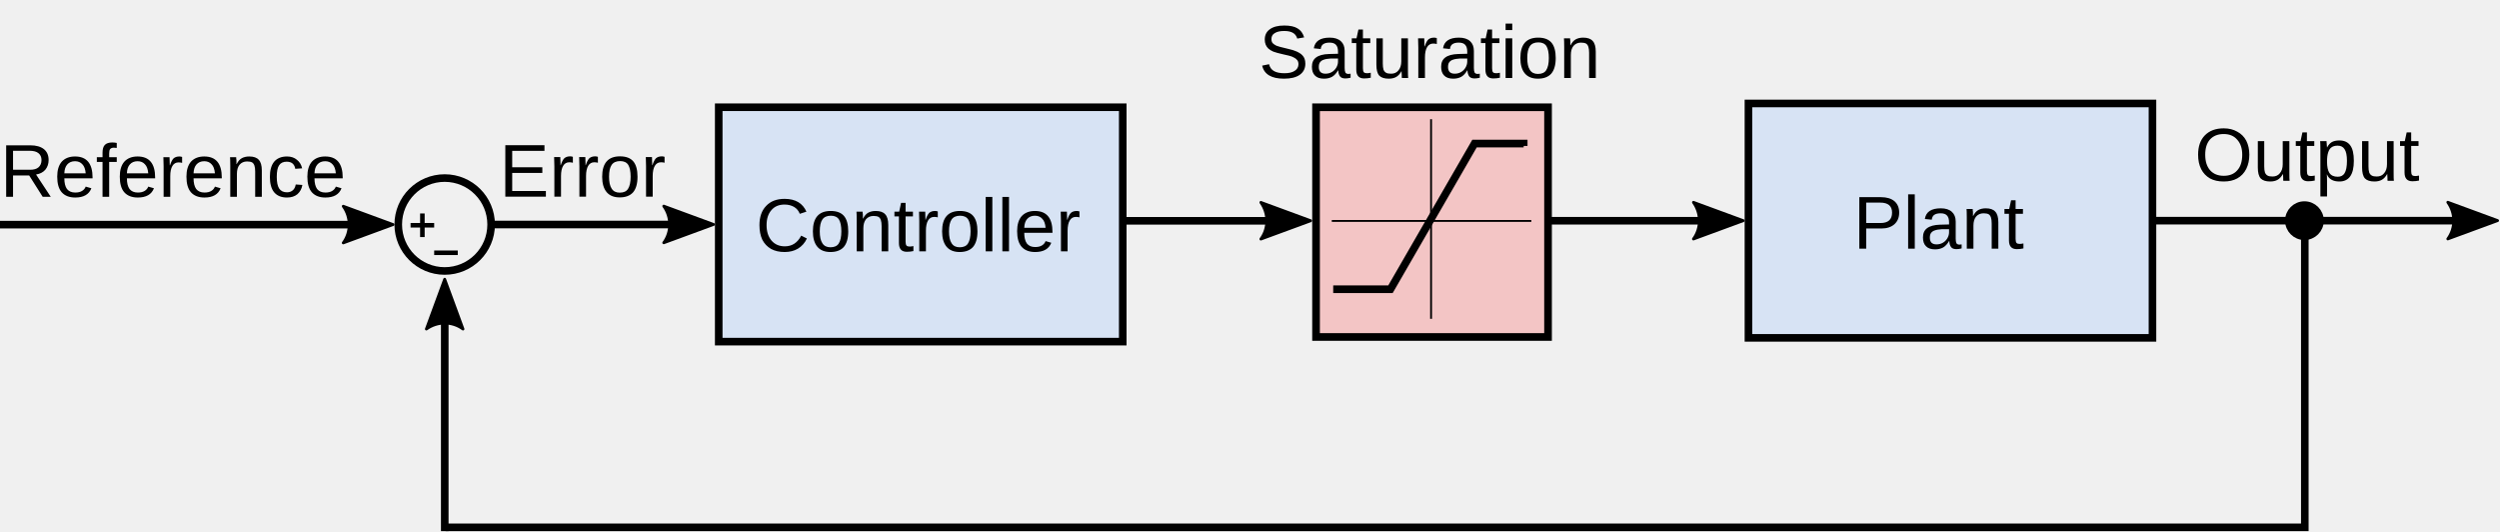
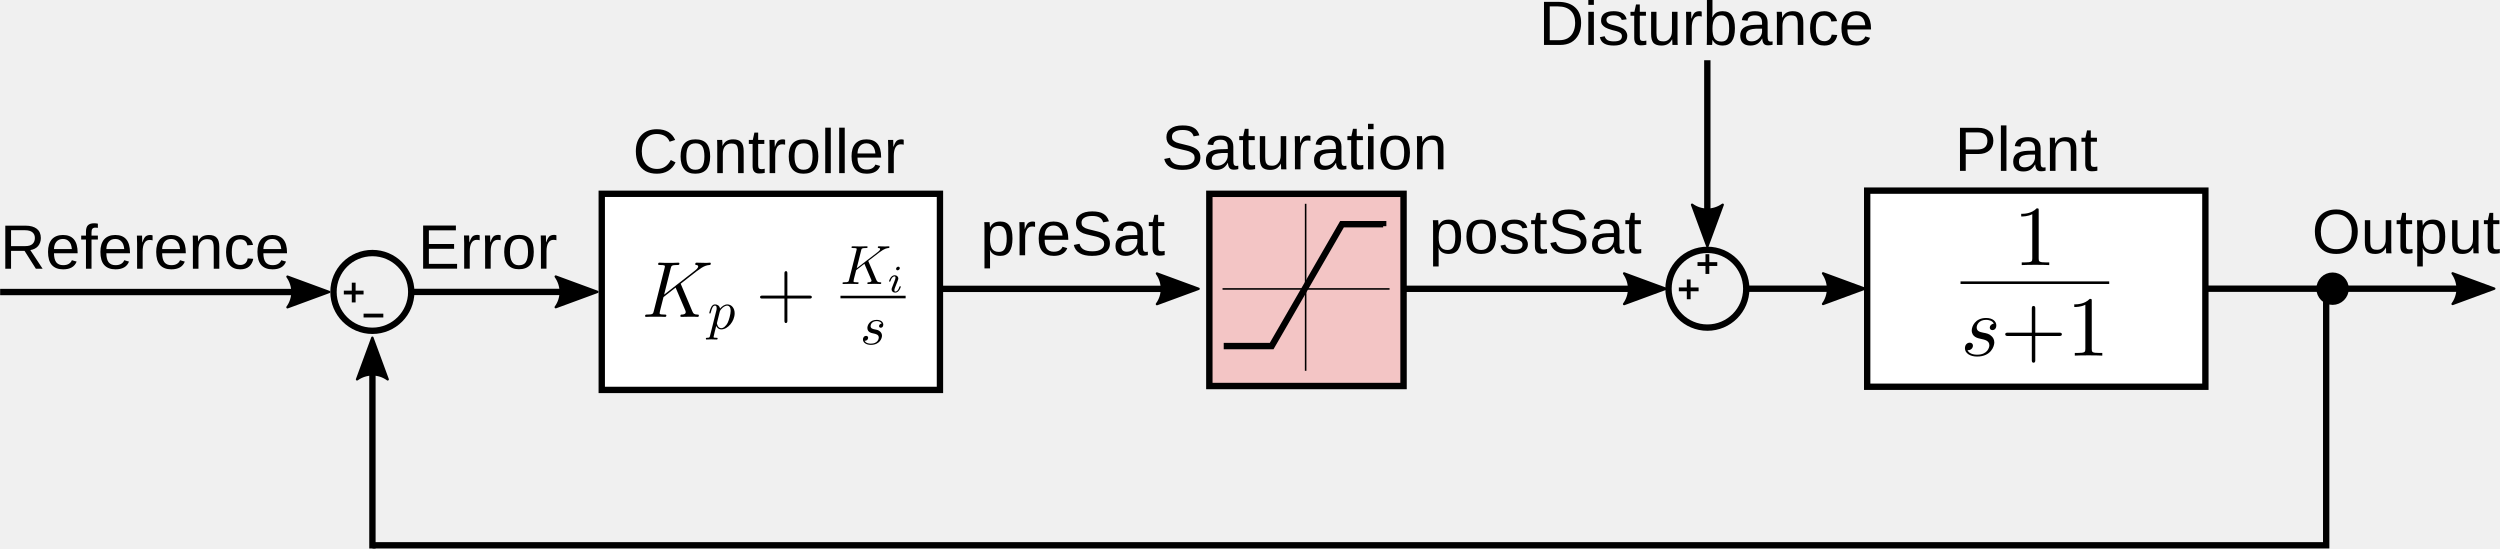
- <svg xmlns="http://www.w3.org/2000/svg" xmlns:xlink="http://www.w3.org/1999/xlink" width="6.48in" height="1.377in" viewBox="0 0 164.604 34.966" version="1.1" id="svg8" xml:space="preserve">
+ <svg xmlns="http://www.w3.org/2000/svg" xmlns:xlink="http://www.w3.org/1999/xlink" width="7.744in" height="1.699in" viewBox="0 0 196.701 43.16" version="1.1" id="svg8" xml:space="preserve">
  <defs id="defs2">
    <linearGradient id="linearGradient7917">
      <stop style="stop-color:#000000;stop-opacity:1;" offset="0" id="stop7915" />
    </linearGradient>
    <linearGradient id="linearGradient4410">
      <stop style="stop-color:#000000;stop-opacity:1;" offset="0" id="stop4408" />
    </linearGradient>
    <linearGradient id="linearGradient3774">
      <stop style="stop-color:#ff0000;stop-opacity:1;" offset="0" id="stop3772" />
    </linearGradient>
    <linearGradient id="linearGradient2266">
      <stop style="stop-color:#000000;stop-opacity:1;" offset="0" id="stop2264" />
    </linearGradient>
    <linearGradient id="linearGradient1738">
      <stop style="stop-color:#2b0000;stop-opacity:1;" offset="0" id="stop1736" />
    </linearGradient>
    <marker style="overflow:visible" id="marker33921" refX="0" refY="0" orient="auto">
      <path transform="scale(-0.6)" d="M 8.719,4.034 -2.207,0.016 8.719,-4.002 c -1.745,2.372 -1.735,5.617 -6e-7,8.035 z" style="fill:#808080;fill-opacity:1;fill-rule:evenodd;stroke:#808080;stroke-width:0.625;stroke-linejoin:round;stroke-opacity:1" id="path33919" />
    </marker>
    <marker style="overflow:visible" id="marker29550" refX="0" refY="0" orient="auto">
      <path transform="scale(-0.6)" d="M 8.719,4.034 -2.207,0.016 8.719,-4.002 c -1.745,2.372 -1.735,5.617 -6e-7,8.035 z" style="fill:#808080;fill-opacity:1;fill-rule:evenodd;stroke:#808080;stroke-width:0.625;stroke-linejoin:round;stroke-opacity:1" id="path29548" />
    </marker>
    <marker orient="auto" refY="0" refX="0" id="Arrow2Mend" style="overflow:visible">
      <path id="path1007" style="fill:#000000;fill-opacity:1;fill-rule:evenodd;stroke:#000000;stroke-width:0.625;stroke-linejoin:round;stroke-opacity:1" d="M 8.719,4.034 -2.207,0.016 8.719,-4.002 c -1.745,2.372 -1.735,5.617 -6e-7,8.035 z" transform="scale(-0.6)" />
    </marker>
    <marker style="overflow:visible" id="marker10101" refX="0" refY="0" orient="auto">
      <path transform="scale(0.4)" style="fill:#000000;fill-opacity:1;fill-rule:evenodd;stroke:#000000;stroke-width:1pt;stroke-opacity:1" d="M 5.77,0 -2.88,5 V -5 Z" id="path10099" />
    </marker>
    <marker orient="auto" refY="0" refX="0" id="TriangleOutM-2" style="overflow:visible">
      <path id="path2040-8" d="M 5.77,0 -2.88,5 V -5 Z" style="fill:#000000;fill-opacity:1;fill-rule:evenodd;stroke:#000000;stroke-width:1pt;stroke-opacity:1" transform="scale(0.4)" />
    </marker>
    <marker orient="auto" refY="0" refX="0" id="TriangleOutM-6" style="overflow:visible">
      <path id="path2040-0" d="M 5.77,0 -2.88,5 V -5 Z" style="fill:#000000;fill-opacity:1;fill-rule:evenodd;stroke:#000000;stroke-width:1pt;stroke-opacity:1" transform="scale(0.4)" />
    </marker>
    <marker orient="auto" refY="0" refX="0" id="TriangleOutM-9" style="overflow:visible">
      <path id="path2040-7" d="M 5.77,0 -2.88,5 V -5 Z" style="fill:#000000;fill-opacity:1;fill-rule:evenodd;stroke:#000000;stroke-width:1pt;stroke-opacity:1" transform="scale(0.4)" />
    </marker>
    <marker orient="auto" refY="0" refX="0" id="TriangleOutM-4" style="overflow:visible">
      <path id="path2040-74" d="M 5.77,0 -2.88,5 V -5 Z" style="fill:#000000;fill-opacity:1;fill-rule:evenodd;stroke:#000000;stroke-width:1pt;stroke-opacity:1" transform="scale(0.4)" />
    </marker>
    <marker orient="auto" refY="0" refX="0" id="TriangleOutM-5" style="overflow:visible">
      <path id="path2040-80" d="M 5.77,0 -2.88,5 V -5 Z" style="fill:#000000;fill-opacity:1;fill-rule:evenodd;stroke:#000000;stroke-width:1pt;stroke-opacity:1" transform="scale(0.4)" />
    </marker>
    <marker orient="auto" refY="0" refX="0" id="TriangleOutM-1" style="overflow:visible">
      <path id="path2040-89" d="M 5.77,0 -2.88,5 V -5 Z" style="fill:#000000;fill-opacity:1;fill-rule:evenodd;stroke:#000000;stroke-width:1pt;stroke-opacity:1" transform="scale(0.4)" />
    </marker>
    <marker orient="auto" refY="0" refX="0" id="TriangleOutM-67" style="overflow:visible">
      <path id="path2040-5" d="M 5.77,0 -2.88,5 V -5 Z" style="fill:#000000;fill-opacity:1;fill-rule:evenodd;stroke:#000000;stroke-width:1pt;stroke-opacity:1" transform="scale(0.4)" />
    </marker>
    <marker orient="auto" refY="0" refX="0" id="TriangleOutM-67-5" style="overflow:visible">
      <path id="path2040-5-9" d="M 5.77,0 -2.88,5 V -5 Z" style="fill:#000000;fill-opacity:1;fill-rule:evenodd;stroke:#000000;stroke-width:1pt;stroke-opacity:1" transform="scale(0.4)" />
    </marker>
    <marker orient="auto" refY="0" refX="0" id="TriangleOutM-67-5-5" style="overflow:visible">
      <path id="path2040-5-9-3" d="M 5.77,0 -2.88,5 V -5 Z" style="fill:#000000;fill-opacity:1;fill-rule:evenodd;stroke:#000000;stroke-width:1pt;stroke-opacity:1" transform="scale(0.4)" />
    </marker>
    <marker orient="auto" refY="0" refX="0" id="TriangleOutM-67-5-55" style="overflow:visible">
      <path id="path2040-5-9-0" d="M 5.77,0 -2.88,5 V -5 Z" style="fill:#000000;fill-opacity:1;fill-rule:evenodd;stroke:#000000;stroke-width:1pt;stroke-opacity:1" transform="scale(0.4)" />
    </marker>
    <marker orient="auto" refY="0" refX="0" id="TriangleOutM-67-5-7" style="overflow:visible">
      <path id="path2040-5-9-7" d="M 5.77,0 -2.88,5 V -5 Z" style="fill:#000000;fill-opacity:1;fill-rule:evenodd;stroke:#000000;stroke-width:1pt;stroke-opacity:1" transform="scale(0.4)" />
    </marker>
    <marker orient="auto" refY="0" refX="0" id="TriangleOutM-67-5-56" style="overflow:visible">
      <path id="path2040-5-9-9" d="M 5.77,0 -2.88,5 V -5 Z" style="fill:#000000;fill-opacity:1;fill-rule:evenodd;stroke:#000000;stroke-width:1pt;stroke-opacity:1" transform="scale(0.4)" />
    </marker>
    <marker orient="auto" refY="0" refX="0" id="TriangleOutM-67-5-5-7" style="overflow:visible">
      <path id="path2040-5-9-3-5" d="M 5.77,0 -2.88,5 V -5 Z" style="fill:#000000;fill-opacity:1;fill-rule:evenodd;stroke:#000000;stroke-width:1pt;stroke-opacity:1" transform="scale(0.4)" />
    </marker>
    <marker orient="auto" refY="0" refX="0" id="TriangleOutM-67-5-5-7-2" style="overflow:visible">
      <path id="path2040-5-9-3-5-5" d="M 5.77,0 -2.88,5 V -5 Z" style="fill:#000000;fill-opacity:1;fill-rule:evenodd;stroke:#000000;stroke-width:1pt;stroke-opacity:1" transform="scale(0.4)" />
    </marker>
    <marker orient="auto" refY="0" refX="0" id="TriangleOutM-67-5-5-7-9" style="overflow:visible">
      <path id="path2040-5-9-3-5-54" d="M 5.77,0 -2.88,5 V -5 Z" style="fill:#000000;fill-opacity:1;fill-rule:evenodd;stroke:#000000;stroke-width:1pt;stroke-opacity:1" transform="scale(0.4)" />
    </marker>
    <marker orient="auto" refY="0" refX="0" id="TriangleOutM-67-5-5-7-3" style="overflow:visible">
      <path id="path2040-5-9-3-5-0" d="M 5.77,0 -2.88,5 V -5 Z" style="fill:#000000;fill-opacity:1;fill-rule:evenodd;stroke:#000000;stroke-width:1pt;stroke-opacity:1" transform="scale(0.4)" />
    </marker>
    <marker orient="auto" refY="0" refX="0" id="TriangleOutM-67-5-5-7-4" style="overflow:visible">
      <path id="path2040-5-9-3-5-08" d="M 5.77,0 -2.88,5 V -5 Z" style="fill:#000000;fill-opacity:1;fill-rule:evenodd;stroke:#000000;stroke-width:1pt;stroke-opacity:1" transform="scale(0.4)" />
    </marker>
    <marker orient="auto" refY="0" refX="0" id="TriangleOutM-67-5-1" style="overflow:visible">
      <path id="path2040-5-9-4" d="M 5.77,0 -2.88,5 V -5 Z" style="fill:#000000;fill-opacity:1;fill-rule:evenodd;stroke:#000000;stroke-width:1pt;stroke-opacity:1" transform="scale(0.4)" />
    </marker>
    <marker orient="auto" refY="0" refX="0" id="TriangleOutM-2-5" style="overflow:visible">
      <path id="path2040-8-6" d="M 5.77,0 -2.88,5 V -5 Z" style="fill:#000000;fill-opacity:1;fill-rule:evenodd;stroke:#000000;stroke-width:1pt;stroke-opacity:1" transform="scale(0.4)" />
    </marker>
    <marker orient="auto" refY="0" refX="0" id="Arrow2Mend-3" style="overflow:visible">
      <path id="path1007-9" style="fill:#000000;fill-opacity:1;fill-rule:evenodd;stroke:#000000;stroke-width:0.625;stroke-linejoin:round;stroke-opacity:1" d="M 8.719,4.034 -2.207,0.016 8.719,-4.002 c -1.745,2.372 -1.735,5.617 -6e-7,8.035 z" transform="scale(-0.6)" />
    </marker>
    <marker orient="auto" refY="0" refX="0" id="Arrow2Mend-3-6" style="overflow:visible">
      <path id="path1007-9-8" style="fill:#000000;fill-opacity:1;fill-rule:evenodd;stroke:#000000;stroke-width:0.625;stroke-linejoin:round;stroke-opacity:1" d="M 8.719,4.034 -2.207,0.016 8.719,-4.002 c -1.745,2.372 -1.735,5.617 -6e-7,8.035 z" transform="scale(-0.6)" />
    </marker>
    <marker orient="auto" refY="0" refX="0" id="Arrow2Mend-3-0" style="overflow:visible">
      <path id="path1007-9-3" style="fill:#000000;fill-opacity:1;fill-rule:evenodd;stroke:#000000;stroke-width:0.625;stroke-linejoin:round;stroke-opacity:1" d="M 8.719,4.034 -2.207,0.016 8.719,-4.002 c -1.745,2.372 -1.735,5.617 -6e-7,8.035 z" transform="scale(-0.6)" />
    </marker>
    <marker orient="auto" refY="0" refX="0" id="Arrow2Mend-3-4" style="overflow:visible">
      <path id="path1007-9-9" style="fill:#000000;fill-opacity:1;fill-rule:evenodd;stroke:#000000;stroke-width:0.625;stroke-linejoin:round;stroke-opacity:1" d="M 8.719,4.034 -2.207,0.016 8.719,-4.002 c -1.745,2.372 -1.735,5.617 -6e-7,8.035 z" transform="scale(-0.6)" />
    </marker>
    <marker orient="auto" refY="0" refX="0" id="Arrow2Mend-3-6-1" style="overflow:visible">
      <path id="path1007-9-8-8" style="fill:#000000;fill-opacity:1;fill-rule:evenodd;stroke:#000000;stroke-width:0.625;stroke-linejoin:round;stroke-opacity:1" d="M 8.719,4.034 -2.207,0.016 8.719,-4.002 c -1.745,2.372 -1.735,5.617 -6e-7,8.035 z" transform="scale(-0.6)" />
    </marker>
    <marker orient="auto" refY="0" refX="0" id="Arrow2Mend-3-0-7" style="overflow:visible">
      <path id="path1007-9-3-4" style="fill:#000000;fill-opacity:1;fill-rule:evenodd;stroke:#000000;stroke-width:0.625;stroke-linejoin:round;stroke-opacity:1" d="M 8.719,4.034 -2.207,0.016 8.719,-4.002 c -1.745,2.372 -1.735,5.617 -6e-7,8.035 z" transform="scale(-0.6)" />
    </marker>
-     <linearGradient xlink:href="#linearGradient7917" id="linearGradient7919" x1="37.593" y1="195.498" x2="45.63" y2="195.498" gradientUnits="userSpaceOnUse" />
-     <linearGradient xlink:href="#linearGradient7917" id="linearGradient8269" gradientUnits="userSpaceOnUse" x1="37.593" y1="195.498" x2="45.63" y2="195.498" />
-     <linearGradient xlink:href="#linearGradient7917" id="linearGradient8271" gradientUnits="userSpaceOnUse" x1="37.593" y1="195.498" x2="45.63" y2="195.498" />
-     <linearGradient xlink:href="#linearGradient7917" id="linearGradient8275" gradientUnits="userSpaceOnUse" x1="37.593" y1="195.498" x2="45.63" y2="195.498" />
-     <linearGradient xlink:href="#linearGradient7917" id="linearGradient8277" gradientUnits="userSpaceOnUse" x1="37.593" y1="195.498" x2="45.63" y2="195.498" />
-     <linearGradient xlink:href="#linearGradient7917" id="linearGradient8279" gradientUnits="userSpaceOnUse" x1="37.593" y1="195.498" x2="45.63" y2="195.498" />
+     <linearGradient xlink:href="#linearGradient7917" id="linearGradient7919" x1="37.593" y1="195.498" x2="45.63" y2="195.498" gradientUnits="userSpaceOnUse" gradientTransform="translate(-4.452818,-4.309571)" />
+     <linearGradient xlink:href="#linearGradient7917" id="linearGradient8269" gradientUnits="userSpaceOnUse" x1="37.593" y1="195.498" x2="45.63" y2="195.498" gradientTransform="translate(-4.452818,-4.309571)" />
+     <linearGradient xlink:href="#linearGradient7917" id="linearGradient8271" gradientUnits="userSpaceOnUse" x1="37.593" y1="195.498" x2="45.63" y2="195.498" gradientTransform="translate(-4.452818,-4.309571)" />
+     <linearGradient xlink:href="#linearGradient7917" id="linearGradient8275" gradientUnits="userSpaceOnUse" x1="37.593" y1="195.498" x2="45.63" y2="195.498" gradientTransform="translate(-4.452818,-4.309571)" />
+     <linearGradient xlink:href="#linearGradient7917" id="linearGradient8277" gradientUnits="userSpaceOnUse" x1="37.593" y1="195.498" x2="45.63" y2="195.498" gradientTransform="translate(-4.452818,-4.309571)" />
+     <linearGradient xlink:href="#linearGradient7917" id="linearGradient8279" gradientUnits="userSpaceOnUse" x1="37.593" y1="195.498" x2="45.63" y2="195.498" gradientTransform="translate(-4.452818,-4.309571)" />
+     <clipPath id="clipPath9697">
+       <path clip-rule="nonzero" d="m 35,8 h 13.934 v 2 H 35 Z m 0,0" id="path9619" />
+     </clipPath>
+     <clipPath id="clipPath6755">
+       <path clip-rule="nonzero" d="m 40,13 h 4 v 4.695 h -4 z m 0,0" id="path9494" />
+     </clipPath>
+     <clipPath id="clipPath1724">
+       <path clip-rule="nonzero" d="m 1,12 h 5 v 5.848 H 1 Z m 0,0" id="path9841" />
+     </clipPath>
+     <clipPath id="clipPath7953">
+       <path clip-rule="nonzero" d="m 6,10 h 12 v 7.848 H 6 Z m 0,0" id="path1733" />
+     </clipPath>
+     <marker orient="auto" refY="0" refX="0" id="Arrow2Mend-3-6-3" style="overflow:visible">
+       <path id="path1007-9-8-1" style="fill:#000000;fill-opacity:1;fill-rule:evenodd;stroke:#000000;stroke-width:0.625;stroke-linejoin:round;stroke-opacity:1" d="M 8.719,4.034 -2.207,0.016 8.719,-4.002 c -1.745,2.372 -1.735,5.617 -6e-7,8.035 z" transform="scale(-0.6)" />
+     </marker>
+     <marker orient="auto" refY="0" refX="0" id="Arrow2Mend-3-60" style="overflow:visible">
+       <path id="path1007-9-0" style="fill:#000000;fill-opacity:1;fill-rule:evenodd;stroke:#000000;stroke-width:0.625;stroke-linejoin:round;stroke-opacity:1" d="M 8.719,4.034 -2.207,0.016 8.719,-4.002 c -1.745,2.372 -1.735,5.617 -6e-7,8.035 z" transform="scale(-0.6)" />
+     </marker>
  </defs>
-   <g id="layer1" transform="translate(13.72606,-261.9544)">
-     <g transform="translate(26.78183,122.3462)" id="g976">
-       <g id="g1283">
-         <g id="g14078">
-           <g id="g19508">
-             <rect style="fill:#d7e3f4;fill-opacity:1;stroke:#000000;stroke-width:0.5;stroke-miterlimit:4;stroke-dasharray:none;stroke-opacity:1" id="rect815" width="26.612" height="15.433" x="6.833" y="146.663" />
-             <text xml:space="preserve" style="font-style:normal;font-weight:normal;font-size:10.583px;line-height:1.25;font-family:sans-serif;letter-spacing:0px;word-spacing:0px;fill:#000000;fill-opacity:1;stroke:none;stroke-width:0.265" x="9.267" y="156.147" id="text819">
-               <tspan id="tspan817" x="9.267" y="156.147" style="font-style:normal;font-variant:normal;font-weight:normal;font-stretch:normal;font-size:4.939px;font-family:Arial;-inkscape-font-specification:Arial;stroke-width:0.265">Controller</tspan>
-             </text>
-           </g>
-         </g>
+   <g id="layer1" transform="translate(13.72606,-253.7597)">
+     <g id="g1283" transform="translate(26.78183,122.3462)">
+       <g id="g14078">
+         <rect style="fill:#ffffff;fill-opacity:1;stroke:#000000;stroke-width:0.5;stroke-miterlimit:4;stroke-dasharray:none;stroke-opacity:1" id="rect815" width="26.612" height="15.433" x="6.833" y="146.663" />
+         <text xml:space="preserve" style="font-style:normal;font-weight:normal;font-size:10.583px;line-height:1.25;font-family:sans-serif;letter-spacing:0px;word-spacing:0px;fill:#000000;fill-opacity:1;stroke:none;stroke-width:0.265" x="9.267" y="145.035" id="text819">
+           <tspan id="tspan817" x="9.267" y="145.035" style="font-style:normal;font-variant:normal;font-weight:normal;font-stretch:normal;font-size:4.939px;font-family:Arial;-inkscape-font-specification:Arial;stroke-width:0.265">Controller</tspan>
+         </text>
      </g>
    </g>
    <circle r="3.059" cy="276.731" cx="15.565" id="path1333" style="fill:none;fill-opacity:1;stroke:#000000;stroke-width:0.5;stroke-linecap:round;stroke-linejoin:round;stroke-miterlimit:4;stroke-dasharray:none;stroke-dashoffset:0;stroke-opacity:1" />
    <path id="path978-4" d="M 18.624,276.731 H 32.609" style="fill:none;stroke:#000000;stroke-width:0.5;stroke-linecap:butt;stroke-linejoin:miter;stroke-miterlimit:4;stroke-dasharray:none;stroke-opacity:1;marker-end:url(#Arrow2Mend-3)" />
-     <path id="path978-4-9" d="M 88.193,276.482 H 100.434" style="fill:none;stroke:#000000;stroke-width:0.5;stroke-linecap:butt;stroke-linejoin:miter;stroke-miterlimit:4;stroke-dasharray:none;stroke-opacity:1;marker-end:url(#Arrow2Mend-3-6)" />
+     <path id="path978-4-32" d="m 120.611,258.5 v 13.985" style="fill:none;stroke:#000000;stroke-width:0.5;stroke-linecap:butt;stroke-linejoin:miter;stroke-miterlimit:4;stroke-dasharray:none;stroke-opacity:1;marker-end:url(#Arrow2Mend-3-60)" />
+     <path id="path978-4-9" d="M 96.659,276.485 H 116.679" style="fill:none;stroke:#000000;stroke-width:0.5;stroke-linecap:butt;stroke-linejoin:miter;stroke-miterlimit:4;stroke-dasharray:none;stroke-opacity:1;marker-end:url(#Arrow2Mend-3-6)" />
+     <path id="path978-4-9-0" d="m 123.797,276.479 h 8.536" style="fill:none;stroke:#000000;stroke-width:0.5;stroke-linecap:butt;stroke-linejoin:miter;stroke-miterlimit:4;stroke-dasharray:none;stroke-opacity:1;marker-end:url(#Arrow2Mend-3-6-3)" />
    <path id="path978-4-1" d="M 15.569,296.919 V 280.996" style="fill:none;stroke:#000000;stroke-width:0.5;stroke-linecap:butt;stroke-linejoin:miter;stroke-miterlimit:4;stroke-dasharray:none;stroke-opacity:1;marker-end:url(#Arrow2Mend-3-0)" />
-     <path id="path978-4-3" d="m 128.052,276.477 h 22.07" style="fill:none;stroke:#000000;stroke-width:0.5;stroke-linecap:butt;stroke-linejoin:miter;stroke-miterlimit:4;stroke-dasharray:none;stroke-opacity:1;marker-end:url(#Arrow2Mend-3-4)" />
-     <path id="path13907" d="m 138.087,276.477 v 20.193 l -122.419,0" style="fill:none;stroke:#000000;stroke-width:0.5;stroke-linecap:round;stroke-linejoin:miter;stroke-miterlimit:4;stroke-dasharray:none;stroke-opacity:1" />
+     <path id="path978-4-3" d="m 159.802,276.477 h 22.07" style="fill:none;stroke:#000000;stroke-width:0.5;stroke-linecap:butt;stroke-linejoin:miter;stroke-miterlimit:4;stroke-dasharray:none;stroke-opacity:1;marker-end:url(#Arrow2Mend-3-4)" />
+     <path id="path13907" d="m 169.308,276.477 v 20.193 H 15.669" style="fill:none;stroke:#000000;stroke-width:0.5;stroke-linecap:round;stroke-linejoin:miter;stroke-miterlimit:4;stroke-dasharray:none;stroke-opacity:1" />
    <g id="g20017" transform="translate(-4.409947,-0.1830355)" style="fill:#000000">
      <path style="fill:#000000;stroke:#000000;stroke-width:0.5;stroke-linecap:butt;stroke-linejoin:miter;stroke-miterlimit:4;stroke-dasharray:none;stroke-opacity:1;marker-end:url(#Arrow2Mend)" d="M -9.316,276.922 H 15.91" id="path978" />
      <text xml:space="preserve" style="font-style:normal;font-variant:normal;font-weight:normal;font-stretch:normal;font-size:4.233px;line-height:1.25;font-family:'Times New Roman';-inkscape-font-specification:'Times New Roman, ';letter-spacing:0px;word-spacing:0px;fill:#000000;fill-opacity:1;stroke:none;stroke-width:0.265" x="-9.316" y="275.089" id="text13911">
        <tspan id="tspan13909" x="-9.316" y="275.089" style="font-style:normal;font-variant:normal;font-weight:normal;font-stretch:normal;font-size:4.939px;font-family:Arial;-inkscape-font-specification:Arial;fill:#000000;stroke-width:0.265">Reference</tspan>
      </text>
    </g>
    <text id="text13911-3" y="274.897" x="19.153" style="font-style:normal;font-variant:normal;font-weight:normal;font-stretch:normal;font-size:4.233px;line-height:1.25;font-family:'Times New Roman';-inkscape-font-specification:'Times New Roman, ';letter-spacing:0px;word-spacing:0px;fill:#000000;fill-opacity:1;stroke:none;stroke-width:0.265" xml:space="preserve">
      <tspan style="font-style:normal;font-variant:normal;font-weight:normal;font-stretch:normal;font-size:4.939px;font-family:Arial;-inkscape-font-specification:Arial;stroke-width:0.265" y="274.897" x="19.153" id="tspan13909-3">Error</tspan>
    </text>
-     <text id="text13911-3-2-9" y="273.849" x="130.823" style="font-style:normal;font-variant:normal;font-weight:normal;font-stretch:normal;font-size:4.233px;line-height:1.25;font-family:'Times New Roman';-inkscape-font-specification:'Times New Roman, ';letter-spacing:0px;word-spacing:0px;fill:#000000;fill-opacity:1;stroke:none;stroke-width:0.265" xml:space="preserve">
-       <tspan style="font-style:normal;font-variant:normal;font-weight:normal;font-stretch:normal;font-size:4.939px;font-family:Arial;-inkscape-font-specification:Arial;stroke-width:0.265" y="273.849" x="130.823" id="tspan13909-3-2-3">Output</tspan>
-     </text>
-     <path id="path978-4-9-9" d="M 60.226,276.487 H 71.941" style="fill:none;stroke:#000000;stroke-width:0.5;stroke-linecap:butt;stroke-linejoin:miter;stroke-miterlimit:4;stroke-dasharray:none;stroke-opacity:1;marker-end:url(#Arrow2Mend-3-6-1)" />
-     <text xml:space="preserve" style="font-style:normal;font-variant:normal;font-weight:normal;font-stretch:normal;font-size:4.939px;line-height:1.25;font-family:Arial;-inkscape-font-specification:'Arial, Normal';font-variant-ligatures:normal;font-variant-caps:normal;font-variant-numeric:normal;font-variant-east-asian:normal;letter-spacing:0px;word-spacing:0px;fill:#000000;fill-opacity:1;stroke:none;stroke-width:0.265" x="69.19" y="267.08" id="text13911-3-2">
-       <tspan id="tspan16382" x="69.19" y="267.08">Saturation</tspan>
-     </text>
-     <g transform="translate(94.60759,122.0975)" id="g976-3">
-       <g id="g1283-0">
-         <g id="g14078-7">
-           <g id="g19508-8">
-             <g id="g955">
-               <rect y="146.663" x="6.833" height="15.433" width="26.612" id="rect815-52" style="fill:#d7e3f4;fill-opacity:1;stroke:#000000;stroke-width:0.5;stroke-miterlimit:4;stroke-dasharray:none;stroke-opacity:1" />
-               <text id="text819-7" y="156.221" x="13.73" style="font-style:normal;font-weight:normal;font-size:10.583px;line-height:1.25;font-family:sans-serif;letter-spacing:0px;word-spacing:0px;fill:#000000;fill-opacity:1;stroke:none;stroke-width:0.265" xml:space="preserve">
-                 <tspan style="font-style:normal;font-variant:normal;font-weight:normal;font-stretch:normal;font-size:4.939px;font-family:Arial;-inkscape-font-specification:Arial;stroke-width:0.265" y="156.221" x="13.73" id="tspan817-7">Plant</tspan>
-               </text>
-             </g>
-           </g>
-         </g>
-       </g>
-     </g>
+     <text id="text13911-3-2-9" y="273.695" x="168.185" style="font-style:normal;font-variant:normal;font-weight:normal;font-stretch:normal;font-size:4.233px;line-height:1.25;font-family:'Times New Roman';-inkscape-font-specification:'Times New Roman, ';letter-spacing:0px;word-spacing:0px;fill:#000000;fill-opacity:1;stroke:none;stroke-width:0.265" xml:space="preserve">
+       <tspan style="font-style:normal;font-variant:normal;font-weight:normal;font-stretch:normal;font-size:4.939px;font-family:Arial;-inkscape-font-specification:Arial;stroke-width:0.265" y="273.695" x="168.185" id="tspan13909-3-2-3">Output</tspan>
+     </text>
+     <path id="path978-4-9-9" d="M 60.226,276.49 H 79.917" style="fill:none;stroke:#000000;stroke-width:0.5;stroke-linecap:butt;stroke-linejoin:miter;stroke-miterlimit:4;stroke-dasharray:none;stroke-opacity:1;marker-end:url(#Arrow2Mend-3-6-1)" />
+     <text xml:space="preserve" style="font-style:normal;font-variant:normal;font-weight:normal;font-stretch:normal;font-size:4.939px;line-height:1.25;font-family:Arial;-inkscape-font-specification:'Arial, Normal';font-variant-ligatures:normal;font-variant-caps:normal;font-variant-numeric:normal;font-variant-east-asian:normal;letter-spacing:0px;word-spacing:0px;fill:#000000;fill-opacity:1;stroke:none;stroke-width:0.265" x="77.657" y="267.08" id="text13911-3-2">
+       <tspan id="tspan16382" x="77.657" y="267.08">Saturation</tspan>
+     </text>
+     <text xml:space="preserve" style="font-style:normal;font-variant:normal;font-weight:normal;font-stretch:normal;font-size:4.939px;line-height:1.25;font-family:Arial;-inkscape-font-specification:'Arial, Normal';font-variant-ligatures:normal;font-variant-caps:normal;font-variant-numeric:normal;font-variant-east-asian:normal;letter-spacing:0px;word-spacing:0px;fill:#000000;fill-opacity:1;stroke:none;stroke-width:0.265" x="63.404" y="273.848" id="text13911-3-2-7">
+       <tspan id="tspan16382-5" x="63.404" y="273.848">preSat</tspan>
+     </text>
+     <rect y="268.76" x="133.19" height="15.433" width="26.612" id="rect815-52" style="fill:#ffffff;fill-opacity:1;stroke:#000000;stroke-width:0.5;stroke-miterlimit:4;stroke-dasharray:none;stroke-opacity:1" />
+     <text id="text819-7" y="267.206" x="140.087" style="font-style:normal;font-weight:normal;font-size:10.583px;line-height:1.25;font-family:sans-serif;letter-spacing:0px;word-spacing:0px;fill:#000000;fill-opacity:1;stroke:none;stroke-width:0.265" xml:space="preserve">
+       <tspan style="font-style:normal;font-variant:normal;font-weight:normal;font-stretch:normal;font-size:4.939px;font-family:Arial;-inkscape-font-specification:Arial;stroke-width:0.265" y="267.206" x="140.087" id="tspan817-7">Plant</tspan>
+     </text>
    <g transform="matrix(-1,0,0,1,135.9616,46.89791)" id="g10539-8-3">
      <path id="path9930-1-4-6" d="m 121.089,231.693 h -1.554" style="fill:none;stroke:#000000;stroke-width:0.3;stroke-linecap:butt;stroke-linejoin:miter;stroke-miterlimit:4;stroke-dasharray:none;stroke-opacity:1" />
    </g>
    <g id="g10539-3-6" transform="matrix(-1,0,0,1,134.4072,45.08715)">
      <path id="path9930-8-5" d="m 120.312,230.916 v 1.554" style="fill:none;stroke:#000000;stroke-width:0.3;stroke-linecap:butt;stroke-linejoin:miter;stroke-miterlimit:4;stroke-dasharray:none;stroke-opacity:1" />
      <path id="path9930-1-5-8" d="m 121.089,231.693 h -1.554" style="fill:none;stroke:#000000;stroke-width:0.3;stroke-linecap:butt;stroke-linejoin:miter;stroke-miterlimit:4;stroke-dasharray:none;stroke-opacity:1" />
    </g>
-     <g id="g7565" transform="matrix(1.901409,0,0,1.901409,1.479004,-95.14851)" style="stroke:url(#linearGradient7919)">
+     <g id="g7565" transform="matrix(1.901409,0,0,1.901409,9.945671,-95.14851)" style="stroke:url(#linearGradient7919)">
      <g id="g7557" style="stroke:url(#linearGradient8271)">
        <rect style="fill:#ff0000;fill-opacity:0.182;stroke:url(#linearGradient8269);stroke-width:0.265" id="rect400" width="8.037" height="7.954" x="37.593" y="191.521" />
      </g>
      <path style="fill:none;fill-opacity:1;stroke:url(#linearGradient8275);stroke-width:0.265" d="m 38.188,197.821 h 1.984 l 2.912,-5.044 h 1.702 v 0.083" id="path559" />
      <path style="fill:#2b0000;fill-opacity:1;stroke:url(#linearGradient8277);stroke-width:0.065;stroke-dasharray:none" d="m 38.139,195.457 c 6.912,0 6.912,0 6.912,0" id="path3770" />
      <path style="fill:#2b0000;fill-opacity:1;stroke:url(#linearGradient8279);stroke-width:0.065;stroke-dasharray:none" d="m 41.578,191.934 c 0,6.912 0,6.912 0,6.912" id="path6856" />
    </g>
    <text xml:space="preserve" style="font-style:normal;font-variant:normal;font-weight:normal;font-stretch:normal;font-size:4.939px;font-family:Arial;-inkscape-font-specification:'Arial, Normal';font-variant-ligatures:normal;font-variant-caps:normal;font-variant-numeric:normal;font-variant-east-asian:normal;fill:#ff0000;fill-opacity:0.182;stroke-width:0.065;stroke-dasharray:none" x="81.409" y="255.032" id="text16386">
      <tspan id="tspan16384" style="stroke-width:0.065" x="81.409" y="255.032" />
    </text>
-     <circle style="fill:#000000;stroke:#000000;stroke-width:0.5;stroke-linecap:square;stroke-dasharray:none;paint-order:fill markers stroke;fill-opacity:1;stroke-opacity:1" id="path24444-0" cx="138.062" cy="276.477" r="1.025" />
+     <circle style="fill:#000000;fill-opacity:1;stroke:#000000;stroke-width:0.5;stroke-linecap:square;stroke-dasharray:none;stroke-opacity:1;paint-order:fill markers stroke" id="path24444-0" cx="169.811" cy="276.477" r="1.025" />
+     <g transform="matrix(1.234366,0,0,1.234366,37.02424,273.1407)" id="g2141" style="stroke-width:0.81">
+       <g fill="#000000" fill-opacity="1" id="g36" transform="matrix(0.352778,0,0,0.352778,-0.23151,0.00158747)" style="stroke-width:0.656">
+         <g id="use34" transform="translate(0,12.75)" style="stroke-width:0.81">
+           <path d="M 7.172,-5.797 C 7.156,-5.844 7.094,-5.953 7.094,-6 c 0,-0.016 0.016,-0.031 0.266,-0.203 L 8.75,-7.297 c 1.922,-1.5 2.547,-2 3.547,-2.078 0.094,-0.016 0.234,-0.016 0.234,-0.266 0,-0.078 -0.031,-0.156 -0.156,-0.156 -0.156,0 -0.328,0.031 -0.484,0.031 H 11.344 c -0.438,0 -0.922,-0.031 -1.344,-0.031 -0.109,0 -0.281,0 -0.281,0.266 0,0.141 0.109,0.156 0.188,0.156 0.156,0.016 0.344,0.062 0.344,0.266 0,0.281 -0.422,0.625 -0.547,0.719 L 4.094,-4.016 5.281,-8.75 c 0.125,-0.484 0.156,-0.625 1.172,-0.625 0.281,0 0.406,0 0.406,-0.281 0,-0.141 -0.141,-0.141 -0.219,-0.141 -0.25,0 -0.562,0.031 -0.828,0.031 H 4.109 c -0.25,0 -0.562,-0.031 -0.828,-0.031 -0.109,0 -0.266,0 -0.266,0.266 0,0.156 0.125,0.156 0.344,0.156 0.875,0 0.875,0.109 0.875,0.266 0,0.031 0,0.109 -0.062,0.328 l -1.938,7.719 c -0.125,0.5 -0.156,0.641 -1.156,0.641 -0.281,0 -0.422,0 -0.422,0.266 C 0.656,0 0.781,0 0.875,0 1.141,0 1.438,-0.031 1.703,-0.031 h 1.688 C 3.656,-0.031 3.953,0 4.234,0 4.344,0 4.5,0 4.5,-0.266 c 0,-0.156 -0.125,-0.156 -0.344,-0.156 -0.875,0 -0.875,-0.109 -0.875,-0.25 0,-0.109 0.094,-0.469 0.141,-0.688 l 0.562,-2.219 2.188,-1.719 C 6.578,-4.375 7.344,-2.531 7.938,-1.141 7.969,-1.047 8,-0.969 8,-0.859 c 0,0.422 -0.562,0.438 -0.703,0.438 -0.125,0 -0.266,0 -0.266,0.281 C 7.031,0 7.188,0 7.234,0 c 0.5,0 1.031,-0.031 1.531,-0.031 h 0.688 C 9.672,-0.031 9.906,0 10.125,0 c 0.094,0 0.25,0 0.25,-0.266 0,-0.156 -0.141,-0.156 -0.281,-0.156 C 9.562,-0.438 9.375,-0.547 9.172,-1.062 Z m 0,0" id="path68" style="stroke-width:0.81" />
+         </g>
+       </g>
+       <g fill="#000000" fill-opacity="1" id="g40" transform="matrix(0.352778,0,0,0.352778,-0.23151,0.00158747)" style="stroke-width:0.656">
+         <g id="use38" transform="translate(11.951,14.902)" style="stroke-width:0.81">
+           <path d="M 0.453,1.219 C 0.375,1.562 0.344,1.625 -0.094,1.625 c -0.109,0 -0.219,0 -0.219,0.188 0,0.078 0.047,0.125 0.125,0.125 0.266,0 0.562,-0.031 0.828,-0.031 0.344,0 0.672,0.031 1,0.031 0.047,0 0.172,0 0.172,-0.203 C 1.812,1.625 1.719,1.625 1.578,1.625 c -0.5,0 -0.5,-0.062 -0.5,-0.156 0,-0.125 0.422,-1.75 0.484,-2 0.125,0.297 0.406,0.641 0.922,0.641 1.156,0 2.406,-1.453 2.406,-2.922 0,-0.938 -0.578,-1.594 -1.328,-1.594 -0.5,0 -0.984,0.359 -1.312,0.75 -0.094,-0.547 -0.531,-0.75 -0.891,-0.75 -0.469,0 -0.656,0.391 -0.734,0.562 C 0.438,-3.5 0.312,-2.906 0.312,-2.875 c 0,0.109 0.094,0.109 0.109,0.109 0.109,0 0.109,-0.016 0.172,-0.234 0.172,-0.703 0.375,-1.188 0.734,-1.188 0.172,0 0.312,0.078 0.312,0.453 0,0.234 -0.031,0.344 -0.078,0.516 z m 1.75,-4.328 C 2.266,-3.375 2.547,-3.656 2.719,-3.812 c 0.359,-0.297 0.641,-0.375 0.812,-0.375 0.391,0 0.641,0.344 0.641,0.938 0,0.594 -0.328,1.734 -0.516,2.109 -0.344,0.703 -0.812,1.031 -1.188,1.031 C 1.812,-0.109 1.688,-0.938 1.688,-1 c 0,-0.016 0,-0.031 0.031,-0.156 z m 0,0" id="path72" style="stroke-width:0.81" />
+         </g>
+       </g>
+       <g fill="#000000" fill-opacity="1" id="g44" transform="matrix(0.352778,0,0,0.352778,-0.23151,0.00158747)" style="stroke-width:0.656">
+         <g id="use42" transform="translate(20.65,12.75)" style="stroke-width:0.81">
+           <path d="M 5.719,-3.312 H 9.688 c 0.203,0 0.453,0 0.453,-0.266 0,-0.266 -0.25,-0.266 -0.453,-0.266 H 5.719 v -3.953 c 0,-0.203 0,-0.469 -0.25,-0.469 -0.281,0 -0.281,0.25 -0.281,0.469 V -3.844 H 1.234 c -0.203,0 -0.453,0 -0.453,0.266 0,0.266 0.234,0.266 0.453,0.266 H 5.188 v 3.953 c 0,0.203 0,0.469 0.266,0.469 0.266,0 0.266,-0.25 0.266,-0.469 z m 0,0" id="path76" style="stroke-width:0.81" />
+         </g>
+       </g>
+       <g fill="#000000" fill-opacity="1" id="g48" transform="matrix(0.352778,0,0,0.352778,-0.23151,0.00158747)" style="stroke-width:0.656">
+         <g id="use46" transform="translate(35.959,6.808)" style="stroke-width:0.81">
+           <path d="M 5.078,-4.031 C 5.062,-4.062 5.031,-4.141 5.031,-4.172 c 0,0 0.172,-0.141 0.281,-0.219 l 1.75,-1.344 C 8,-6.438 8.391,-6.469 8.688,-6.5 8.766,-6.516 8.859,-6.516 8.859,-6.703 8.859,-6.734 8.828,-6.812 8.75,-6.812 c -0.219,0 -0.469,0.031 -0.703,0.031 -0.359,0 -0.75,-0.031 -1.109,-0.031 -0.062,0 -0.188,0 -0.188,0.203 0,0.062 0.047,0.094 0.125,0.109 0.219,0.016 0.297,0.062 0.297,0.203 0,0.188 -0.297,0.422 -0.359,0.469 L 2.938,-2.844 3.734,-6.047 C 3.812,-6.406 3.844,-6.5 4.562,-6.5 c 0.25,0 0.344,0 0.344,-0.203 0,-0.078 -0.078,-0.109 -0.141,-0.109 -0.281,0 -1,0.031 -1.281,0.031 C 3.203,-6.781 2.5,-6.812 2.203,-6.812 2.141,-6.812 2,-6.812 2,-6.625 2,-6.5 2.094,-6.5 2.297,-6.5 c 0.125,0 0.312,0.016 0.422,0.016 0.156,0.031 0.219,0.047 0.219,0.172 0,0.031 0,0.062 -0.031,0.188 L 1.562,-0.781 c -0.094,0.391 -0.109,0.469 -0.906,0.469 -0.172,0 -0.281,0 -0.281,0.188 C 0.375,0 0.5,0 0.531,0 0.812,0 1.516,-0.031 1.797,-0.031 2,-0.031 2.219,-0.016 2.438,-0.016 2.656,-0.016 2.875,0 3.078,0 3.156,0 3.281,0 3.281,-0.203 3.281,-0.312 3.188,-0.312 3,-0.312 c -0.375,0 -0.641,0 -0.641,-0.172 0,-0.078 0.047,-0.297 0.078,-0.438 C 2.578,-1.453 2.719,-1.969 2.844,-2.5 l 1.484,-1.156 1.156,2.688 c 0.125,0.266 0.125,0.297 0.125,0.344 0,0.312 -0.438,0.312 -0.531,0.312 -0.109,0 -0.219,0 -0.219,0.203 C 4.859,0 4.984,0 5,0 5.406,0 5.828,-0.031 6.219,-0.031 6.438,-0.031 6.984,0 7.203,0 7.25,0 7.375,0 7.375,-0.203 7.375,-0.312 7.266,-0.312 7.172,-0.312 c -0.406,0 -0.531,-0.094 -0.688,-0.438 z m 0,0" id="path80" style="stroke-width:0.81" />
+         </g>
+       </g>
+       <g fill="#000000" fill-opacity="1" id="g52" transform="matrix(0.352778,0,0,0.352778,-0.23151,0.00158747)" style="stroke-width:0.656">
+         <g id="use50" transform="translate(44.42,8.303)" style="stroke-width:0.81">
+           <path d="m 2.266,-4.359 c 0,-0.109 -0.094,-0.266 -0.281,-0.266 -0.188,0 -0.391,0.188 -0.391,0.391 0,0.109 0.078,0.266 0.281,0.266 0.188,0 0.391,-0.203 0.391,-0.391 z M 0.844,-0.812 c -0.031,0.094 -0.062,0.172 -0.062,0.297 0,0.328 0.266,0.578 0.656,0.578 0.688,0 1,-0.953 1,-1.062 0,-0.094 -0.094,-0.094 -0.109,-0.094 -0.094,0 -0.109,0.047 -0.141,0.125 -0.156,0.562 -0.453,0.844 -0.734,0.844 -0.141,0 -0.172,-0.094 -0.172,-0.25 0,-0.156 0.047,-0.281 0.109,-0.438 C 1.469,-1 1.547,-1.188 1.609,-1.375 1.672,-1.547 1.938,-2.172 1.953,-2.266 1.984,-2.328 2,-2.406 2,-2.484 2,-2.812 1.719,-3.078 1.344,-3.078 0.641,-3.078 0.328,-2.125 0.328,-2 c 0,0.078 0.094,0.078 0.125,0.078 0.094,0 0.094,-0.031 0.125,-0.109 C 0.75,-2.625 1.062,-2.875 1.312,-2.875 c 0.109,0 0.172,0.047 0.172,0.234 0,0.172 -0.031,0.266 -0.203,0.703 z m 0,0" id="path84" style="stroke-width:0.81" />
+         </g>
+       </g>
+       <g clip-path="url(#clipPath9697)" id="g56" transform="matrix(0.352778,0,0,0.352778,-0.23151,0.00158747)" style="stroke-width:0.81">
+         <path fill="none" stroke-width="0.465" stroke-linecap="butt" stroke-linejoin="miter" stroke="#000000" stroke-opacity="1" stroke-miterlimit="10" d="M 0.002,-0.001 H 11.779" transform="matrix(1,0,0,-1,35.959,9.163)" id="path54" />
+       </g>
+       <g clip-path="url(#clipPath6755)" id="g62" transform="matrix(0.352778,0,0,0.352778,-0.23151,0.00158747)" style="stroke-width:0.81">
+         <g fill="#000000" fill-opacity="1" id="g60" style="stroke-width:0.656">
+           <g id="use58" transform="translate(39.513,17.697)" style="stroke-width:0.81">
+             <path d="M 3.891,-3.734 C 3.625,-3.719 3.422,-3.5 3.422,-3.281 c 0,0.141 0.094,0.297 0.312,0.297 0.219,0 0.453,-0.172 0.453,-0.562 C 4.188,-4 3.766,-4.406 3,-4.406 c -1.312,0 -1.688,1.016 -1.688,1.453 0,0.781 0.734,0.922 1.031,0.984 0.516,0.109 1.031,0.219 1.031,0.766 0,0.25 -0.219,1.094 -1.422,1.094 -0.141,0 -0.906,0 -1.141,-0.531 0.391,0.047 0.641,-0.25 0.641,-0.531 0,-0.219 -0.172,-0.344 -0.375,-0.344 -0.266,0 -0.562,0.203 -0.562,0.656 0,0.562 0.578,0.969 1.422,0.969 1.625,0 2.016,-1.203 2.016,-1.656 0,-0.359 -0.188,-0.609 -0.312,-0.719 -0.266,-0.281 -0.562,-0.344 -1,-0.422 -0.359,-0.078 -0.75,-0.156 -0.75,-0.609 C 1.891,-3.578 2.125,-4.188 3,-4.188 c 0.25,0 0.75,0.078 0.891,0.453 z m 0,0" id="path88" style="stroke-width:0.81" />
+           </g>
+         </g>
+       </g>
+     </g>
+     <g transform="matrix(1.905854,0,0,1.905854,140.5353,270.1541)" id="g3765" style="stroke-width:0.525">
+       <g fill="#000000" fill-opacity="1" id="g25" transform="matrix(0.352778,0,0,0.352778,-0.42168,0.0778316)" style="stroke-width:0.234">
+         <g id="use23" transform="translate(7.405,6.42)" style="stroke-width:0.525">
+           <path d="m 2.938,-6.375 c 0,-0.25 0,-0.266 -0.234,-0.266 C 2.078,-6 1.203,-6 0.891,-6 v 0.312 c 0.203,0 0.781,0 1.297,-0.266 v 5.172 c 0,0.359 -0.031,0.469 -0.922,0.469 h -0.312 V 0 c 0.344,-0.031 1.203,-0.031 1.609,-0.031 0.391,0 1.266,0 1.609,0.031 v -0.312 h -0.312 c -0.906,0 -0.922,-0.109 -0.922,-0.469 z m 0,0" id="path47" style="stroke-width:0.525" />
+         </g>
+       </g>
+       <path fill="none" stroke-width="0.301" stroke-linecap="butt" stroke-linejoin="miter" stroke="#000000" stroke-opacity="1" stroke-miterlimit="10" d="M 0,8.701 H 17.402" id="path27" transform="scale(0.352778)" />
+       <g clip-path="url(#clipPath1724)" id="g33" transform="matrix(0.352778,0,0,0.352778,-0.42168,0.0778316)" style="stroke-width:0.525">
+         <g fill="#000000" fill-opacity="1" id="g31" style="stroke-width:0.234">
+           <g id="use29" transform="translate(1.196,17.016)" style="stroke-width:0.525">
+             <path d="M 3.891,-3.734 C 3.625,-3.719 3.422,-3.5 3.422,-3.281 c 0,0.141 0.094,0.297 0.312,0.297 0.219,0 0.453,-0.172 0.453,-0.562 C 4.188,-4 3.766,-4.406 3,-4.406 c -1.312,0 -1.688,1.016 -1.688,1.453 0,0.781 0.734,0.922 1.031,0.984 0.516,0.109 1.031,0.219 1.031,0.766 0,0.25 -0.219,1.094 -1.422,1.094 -0.141,0 -0.906,0 -1.141,-0.531 0.391,0.047 0.641,-0.25 0.641,-0.531 0,-0.219 -0.172,-0.344 -0.375,-0.344 -0.266,0 -0.562,0.203 -0.562,0.656 0,0.562 0.578,0.969 1.422,0.969 1.625,0 2.016,-1.203 2.016,-1.656 0,-0.359 -0.188,-0.609 -0.312,-0.719 -0.266,-0.281 -0.562,-0.344 -1,-0.422 -0.359,-0.078 -0.75,-0.156 -0.75,-0.609 C 1.891,-3.578 2.125,-4.188 3,-4.188 c 0.25,0 0.75,0.078 0.891,0.453 z m 0,0" id="path51" style="stroke-width:0.525" />
+           </g>
+         </g>
+       </g>
+       <g clip-path="url(#clipPath7953)" id="g41" transform="matrix(0.352778,0,0,0.352778,-0.42168,0.0778316)" style="stroke-width:0.525">
+         <g fill="#000000" fill-opacity="1" id="g39" style="stroke-width:0.234">
+           <g id="use35" transform="translate(5.866,17.016)" style="stroke-width:0.525">
+             <path d="m 4.078,-2.297 h 2.781 C 7,-2.297 7.188,-2.297 7.188,-2.5 7.188,-2.688 7,-2.688 6.859,-2.688 h -2.781 v -2.797 c 0,-0.141 0,-0.328 -0.203,-0.328 -0.203,0 -0.203,0.188 -0.203,0.328 V -2.688 h -2.781 c -0.141,0 -0.328,0 -0.328,0.188 0,0.203 0.188,0.203 0.328,0.203 h 2.781 V 0.5 c 0,0.141 0,0.328 0.203,0.328 0.203,0 0.203,-0.188 0.203,-0.328 z m 0,0" id="path55" style="stroke-width:0.525" />
+           </g>
+           <g id="use37" transform="translate(13.61491,17.016)" style="stroke-width:0.525">
+             <path d="m 2.938,-6.375 c 0,-0.25 0,-0.266 -0.234,-0.266 C 2.078,-6 1.203,-6 0.891,-6 v 0.312 c 0.203,0 0.781,0 1.297,-0.266 v 5.172 c 0,0.359 -0.031,0.469 -0.922,0.469 h -0.312 V 0 c 0.344,-0.031 1.203,-0.031 1.609,-0.031 0.391,0 1.266,0 1.609,0.031 v -0.312 h -0.312 c -0.906,0 -0.922,-0.109 -0.922,-0.469 z m 0,0" id="path59" style="stroke-width:0.525" />
+           </g>
+         </g>
+       </g>
+     </g>
+     <text xml:space="preserve" style="font-style:normal;font-variant:normal;font-weight:normal;font-stretch:normal;font-size:4.939px;line-height:1.25;font-family:Arial;-inkscape-font-specification:'Arial, Normal';font-variant-ligatures:normal;font-variant-caps:normal;font-variant-numeric:normal;font-variant-east-asian:normal;letter-spacing:0px;word-spacing:0px;fill:#000000;fill-opacity:1;stroke:none;stroke-width:0.265" x="98.702" y="273.694" id="text13911-3-2-7-2">
+       <tspan id="tspan16382-5-6" x="98.702" y="273.694">postSat</tspan>
+     </text>
+     <circle r="3.059" cy="276.48" cx="120.616" id="path1333-6" style="fill:none;fill-opacity:1;stroke:#000000;stroke-width:0.5;stroke-linecap:round;stroke-linejoin:round;stroke-miterlimit:4;stroke-dasharray:none;stroke-dashoffset:0;stroke-opacity:1" />
+     <g id="g10539-3-6-4" transform="matrix(-1,0,0,1,239.4587,44.83657)">
+       <path id="path9930-8-5-7" d="m 120.312,230.916 v 1.554" style="fill:none;stroke:#000000;stroke-width:0.3;stroke-linecap:butt;stroke-linejoin:miter;stroke-miterlimit:4;stroke-dasharray:none;stroke-opacity:1" />
+       <path id="path9930-1-5-8-4" d="m 121.089,231.693 h -1.554" style="fill:none;stroke:#000000;stroke-width:0.3;stroke-linecap:butt;stroke-linejoin:miter;stroke-miterlimit:4;stroke-dasharray:none;stroke-opacity:1" />
+     </g>
+     <g id="g10539-3-6-4-2" transform="matrix(-1,0,0,1,240.928,42.8453)">
+       <path id="path9930-8-5-7-7" d="m 120.312,230.916 v 1.554" style="fill:none;stroke:#000000;stroke-width:0.3;stroke-linecap:butt;stroke-linejoin:miter;stroke-miterlimit:4;stroke-dasharray:none;stroke-opacity:1" />
+       <path id="path9930-1-5-8-4-1" d="m 121.089,231.693 h -1.554" style="fill:none;stroke:#000000;stroke-width:0.3;stroke-linecap:butt;stroke-linejoin:miter;stroke-miterlimit:4;stroke-dasharray:none;stroke-opacity:1" />
+     </g>
+     <text xml:space="preserve" style="font-style:normal;font-variant:normal;font-weight:normal;font-stretch:normal;font-size:4.939px;line-height:1.25;font-family:Arial;-inkscape-font-specification:'Arial, Normal';font-variant-ligatures:normal;font-variant-caps:normal;font-variant-numeric:normal;font-variant-east-asian:normal;letter-spacing:0px;word-spacing:0px;fill:#000000;fill-opacity:1;stroke:none;stroke-width:0.265" x="107.351" y="257.295" id="text13911-3-2-7-2-1">
+       <tspan id="tspan16382-5-6-5" x="107.351" y="257.295">Disturbance</tspan>
+     </text>
  </g>
</svg>
